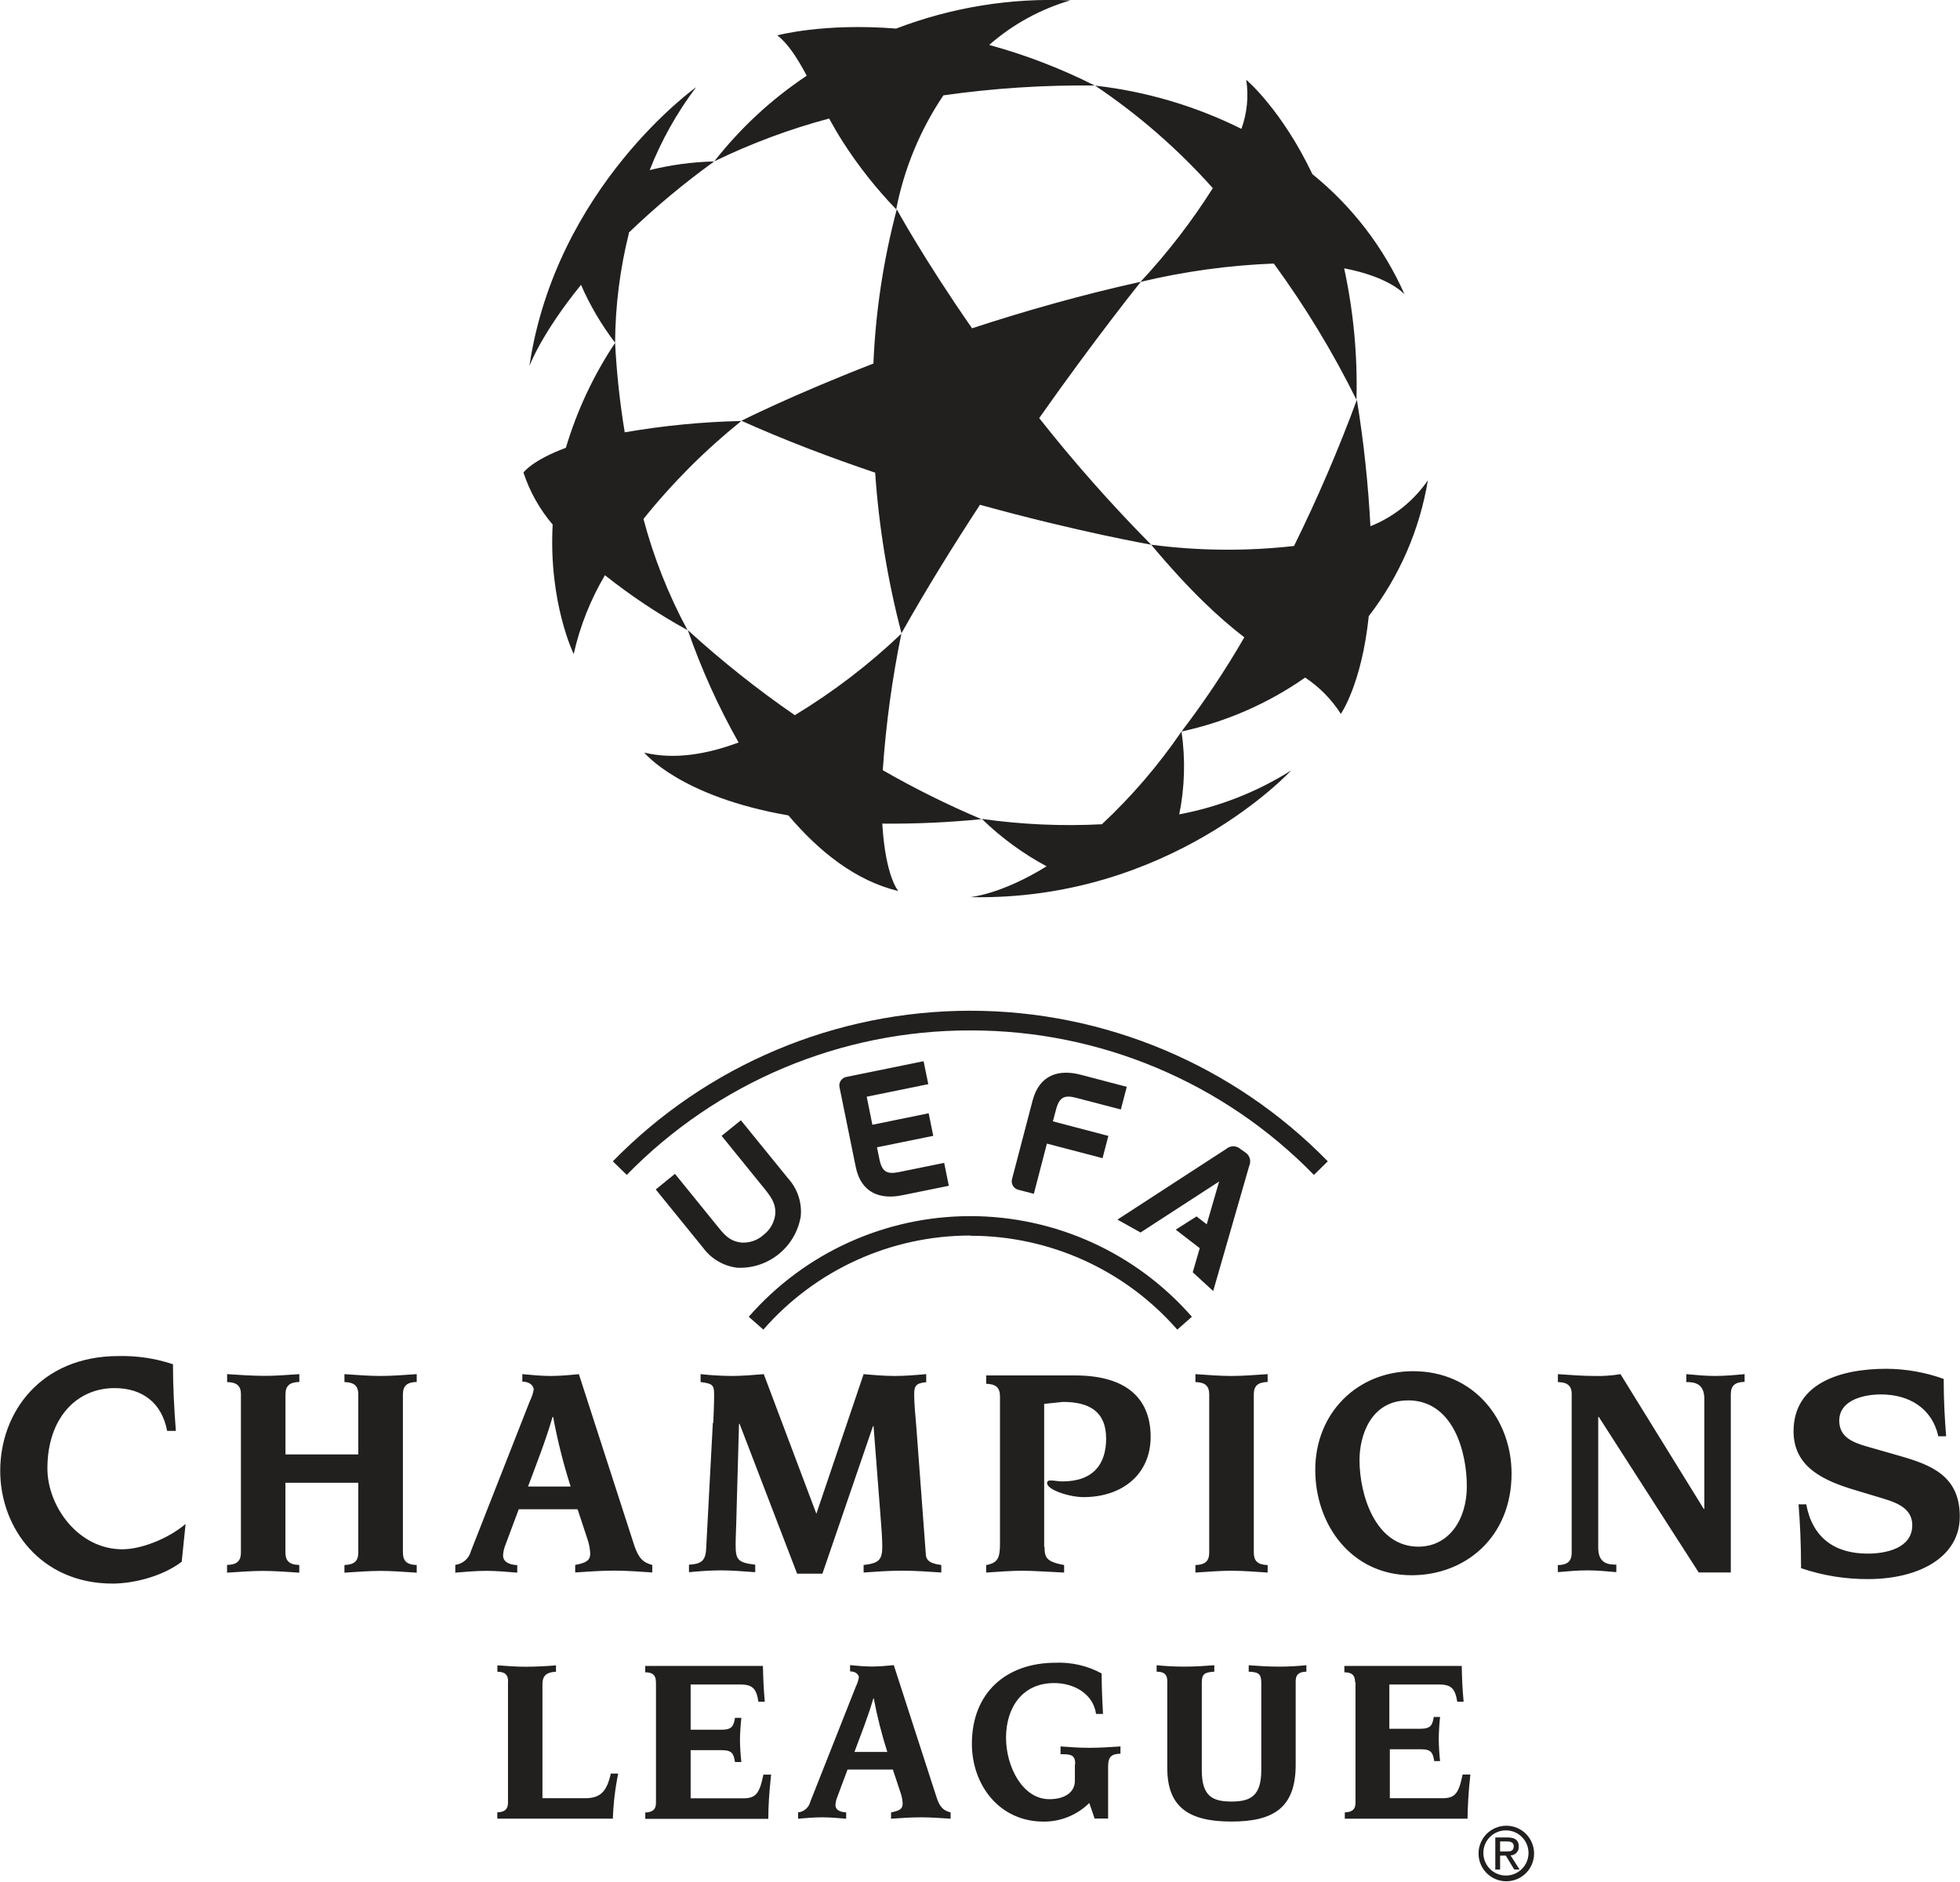
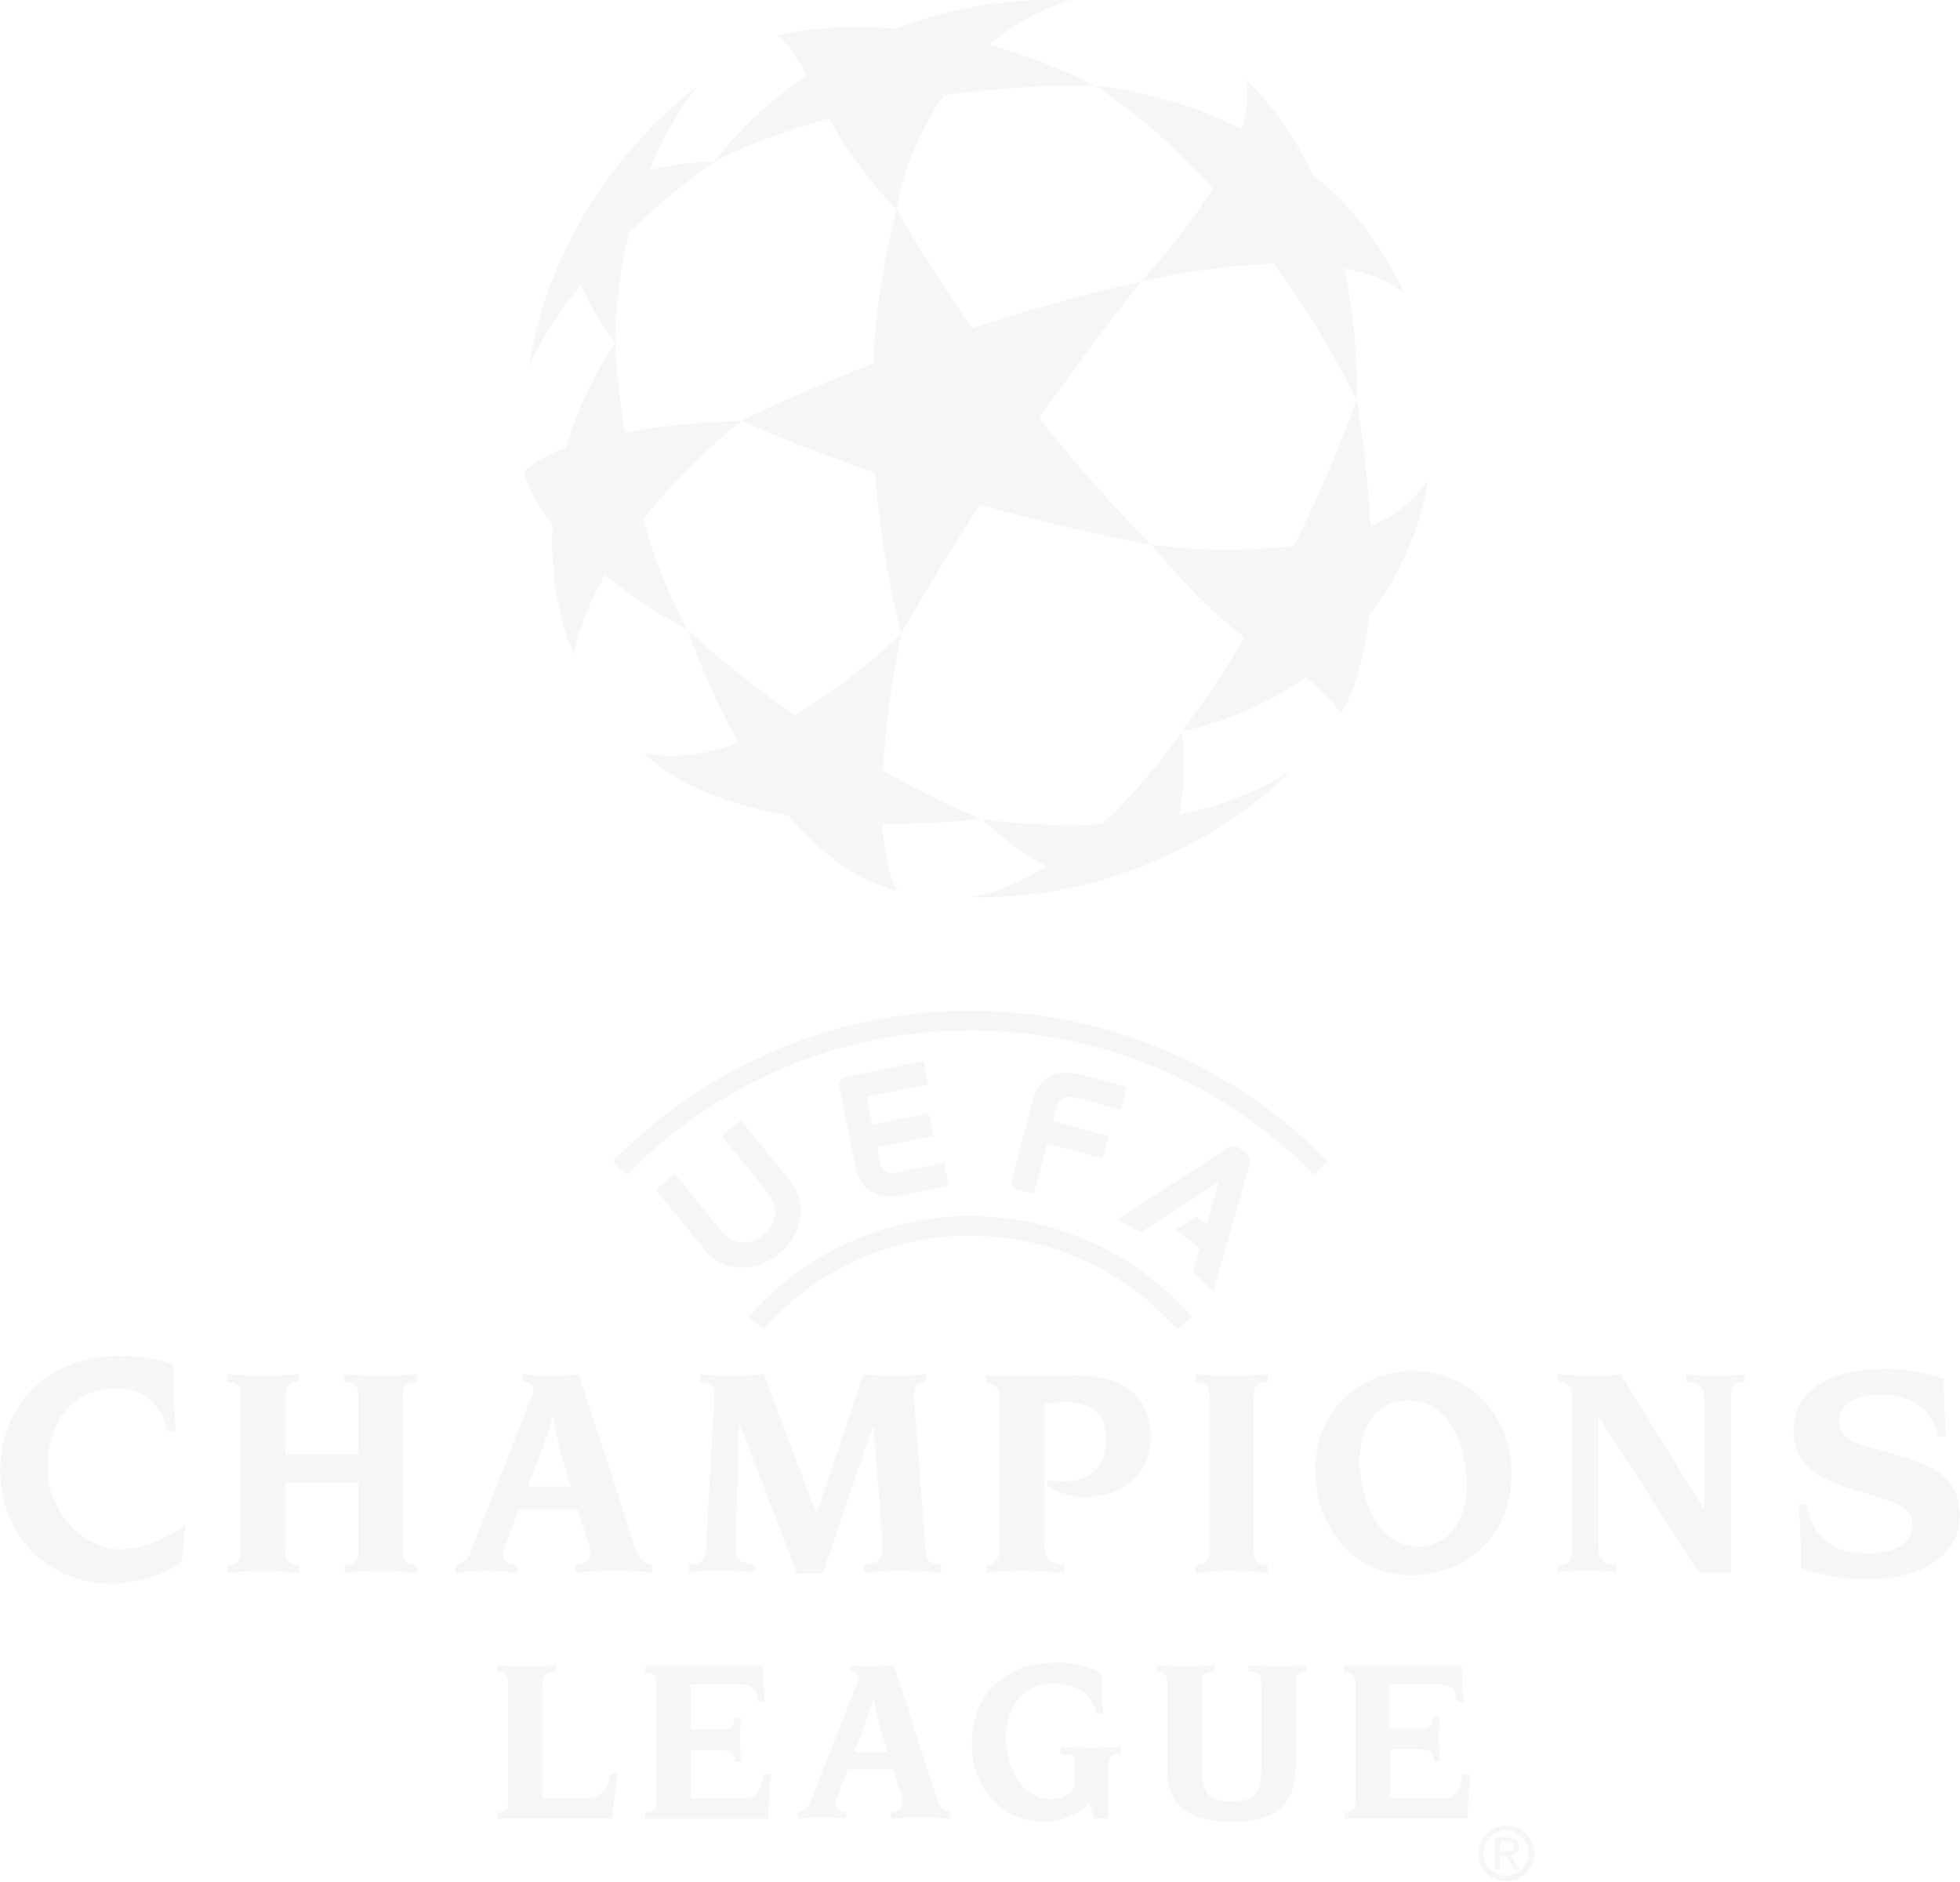
<svg xmlns="http://www.w3.org/2000/svg" id="Layer_1" data-name="Layer 1" viewBox="0 0 366.35 351.58">
-   <path d="M384,302.54h0c-5,7.65-10.08,15.82-14.67,24a162.2,162.2,0,0,1-4.92-30c-8.25-2.79-16.77-6-25-9.7,0,0,9.5-4.81,24.67-10.69a134.79,134.79,0,0,1,4.37-28.82s5,9.19,14.07,22.23c9.57-3.14,20.24-6.2,31.55-8.7,0,0-8.39,10.41-19,25.48A281,281,0,0,0,416,310s-13.68-2.39-32-7.46m83.77-4.65a23.68,23.68,0,0,1-10.79,8.66,216.82,216.82,0,0,0-2.53-23.63,286.07,286.07,0,0,1-11.75,27.32A110.1,110.1,0,0,1,416,310c7.25,8.67,12.87,13.83,17.41,17.31a164.62,164.62,0,0,1-11.74,17.6,63.78,63.78,0,0,0,23.11-10.08,23.1,23.1,0,0,1,6.67,6.78s3.89-5.51,5.22-18.26a56.71,56.71,0,0,0,11.06-25.46m-4.4-34.74a60.36,60.36,0,0,0-17.2-22.4c-5.74-12.06-12.36-17.63-12.36-17.63a18.7,18.7,0,0,1-.9,9.17,82.13,82.13,0,0,0-27.35-8.08,116.46,116.46,0,0,1,22,19.16A118.45,118.45,0,0,1,414,260.89a128.36,128.36,0,0,1,24.92-3.43,172.79,172.79,0,0,1,15.45,25.46,102.78,102.78,0,0,0-2.3-24.57c8.51,1.63,11.22,4.8,11.22,4.8m-57.81-38.94a105.3,105.3,0,0,0-19.76-7.6,40.11,40.11,0,0,1,15.18-8.33,80.84,80.84,0,0,0-32.57,5.27c-13.57-1.09-22.21,1.27-22.21,1.27,2,1.53,3.75,4.26,5.5,7.54a74,74,0,0,0-17.28,16,119.35,119.35,0,0,1,21.47-8c.79,1.45,1.63,2.9,2.53,4.31a82,82,0,0,0,10,12.66,58.06,58.06,0,0,1,8.82-21.3,185.15,185.15,0,0,1,28.28-1.84m-87.12,27.53a148.09,148.09,0,0,1,16-13.34A55.42,55.42,0,0,0,322.26,240a65.72,65.72,0,0,1,8.67-15.48s-26.19,18.63-31.15,52.1c0,0,2.19-6,9.65-15.18a52.17,52.17,0,0,0,6.37,10.82,86.36,86.36,0,0,1,2.59-20.5m21,35.12A147.16,147.16,0,0,0,317.6,289a148.82,148.82,0,0,1-1.8-16.72,73,73,0,0,0-9.2,19.61c-6.33,2.35-7.93,4.62-7.93,4.62a28.87,28.87,0,0,0,5.46,9.73c-.78,14.57,3.93,24.19,3.93,24.19a50.92,50.92,0,0,1,5.84-14.73,109,109,0,0,0,15.43,10.26,95.3,95.3,0,0,1-8.23-20.77,119.42,119.42,0,0,1,18.27-18.29m45,74.43a169.77,169.77,0,0,1-18.54-9.19,192.1,192.1,0,0,1,3.48-25.51,115.57,115.57,0,0,1-19.92,15.23,187.78,187.78,0,0,1-20-15.9,128,128,0,0,0,9.49,21c-5.93,2.21-12,3.25-17.63,1.89,0,0,6.6,8.22,26.95,11.74,5.65,6.68,12.52,12.21,20.54,14.13,0,0-2.41-2.65-3-12.6a168.85,168.85,0,0,0,18.61-.84m36.89-.84a45.15,45.15,0,0,0,.43-15.53,104.13,104.13,0,0,1-14.88,17.33,116.68,116.68,0,0,1-22.44-1,54.09,54.09,0,0,0,12.1,8.86c-8.55,5.3-14.29,5.76-14.29,5.76,37.47.8,60-23.67,60-23.67a60,60,0,0,1-20.9,8.2m43.42,142.19h0c10.08,0,18.68-7.14,18.68-19,0-10-6.92-19.13-18.4-19.13-10.36,0-18.29,7.75-18.29,18.44,0,10.3,6.8,19.69,18,19.69M464,469.9h0c8.43,0,11,9.56,11,16.08,0,6.14-3.32,11.26-9.06,11.26-8,0-11-9.62-11-16.2,0-4.5,2.08-11.13,9.06-11.13m-68,27.4h0V470.56l3.49-.37c4.95,0,8.09,1.79,8.09,6.86,0,4.67-2.3,8-8.2,8-.74,0-1.46-.17-2-.17s-.83,0-.83.51c0,1.19,4.05,2.59,6.81,2.59,7.26,0,12.54-4.28,12.54-11.26,0-6.52-3.77-11.48-14.18-11.48H385.16v1.56c1.91.06,2.58.79,2.58,2.37v27.51c0,2.64-.39,3.6-2.58,4v1.4c2.47-.16,4.67-.34,6.75-.34s4.28.18,7.82.34v-1.4c-3.27-.62-3.66-1.36-3.66-3.38m30.78-28.47h0v29.48c0,1.57-.67,2.3-2.58,2.37v1.4c2.48-.16,4.67-.34,6.75-.34s4.28.18,6.75.34v-1.4c-1.9-.06-2.59-.79-2.59-2.37V468.82c0-1.58.69-2.3,2.59-2.36V465c-2.48.17-4.67.34-6.75.34s-4.27-.16-6.75-.34v1.48c1.91.06,2.58.78,2.58,2.36m67.75,0h0v29.48c0,1.58-.68,2.31-2.59,2.37V502c1.8-.16,3.66-.33,5.52-.33s3.55.17,5.41.33v-1.4c-1.53,0-3.38-.22-3.38-3.16V473h.11l18.67,29.06h6V468.8c0-1.58.68-2.31,2.58-2.36V465c-1.8.17-3.65.34-5.5.34s-3.55-.17-5.4-.34v1.48c1.51,0,3.37.23,3.37,3.15v20.55h-.11L503.72,465a25.12,25.12,0,0,1-4.94.34c-2.09,0-4.29-.17-6.76-.34v1.48c1.92.05,2.59.78,2.59,2.36m43.81,20.49H537c.28,3.36.47,7.36.47,11.93A38.2,38.2,0,0,0,550,503.3c9.45,0,17.14-4.06,17.14-11.7s-5.44-9.67-11.29-11.34l-6.08-1.74c-2.38-.7-5.16-1.63-5.16-4.81,0-4,4.86-4.92,7.77-4.92,5.21,0,9.55,2.5,10.75,7.82h1.46c-.24-3-.46-6.54-.46-10.72A32.19,32.19,0,0,0,553.4,464c-8.63,0-17.33,2.73-17.33,11.69,0,6.85,5.91,9.33,11.81,11.07L552,488c2.67.81,6.26,1.74,6.26,5.21,0,4.34-4.92,5.33-8.34,5.33-6.2,0-10.35-3-11.49-9.27M245.86,468.82h0v29.48c0,1.57-.67,2.3-2.59,2.36v1.44c2.48-.16,4.68-.33,6.75-.33s4.28.17,6.75.33v-1.44c-1.91-.05-2.59-.79-2.59-2.36v-13h13.62v13c0,1.57-.67,2.3-2.59,2.37v1.43c2.48-.16,4.67-.33,6.76-.33s4.27.17,6.75.33v-1.43c-1.91-.06-2.58-.79-2.58-2.37V468.82c0-1.58.68-2.31,2.58-2.36V465c-2.48.17-4.67.34-6.75.34s-4.28-.16-6.76-.34v1.48c1.92.05,2.59.78,2.59,2.36V480H254.19V468.82c0-1.58.68-2.31,2.59-2.36V465c-2.48.17-4.67.34-6.75.32s-4.27-.15-6.75-.32v1.48c1.92.05,2.59.78,2.59,2.36M299.55,486h7.94A106.44,106.44,0,0,1,304.22,473h-.11c-1.3,4.5-3.1,9-4.56,12.94m-13.62,16.1h0v-1.4a3.45,3.45,0,0,0,2.93-2.59l11-28a7.83,7.83,0,0,0,.73-2.18c0-.57-.62-1.47-2.13-1.47V465c1.79.17,3.54.34,5.28.34s3.55-.16,5.29-.34l10.35,32c.84,2.47,1.69,3.21,3.37,3.66v1.4c-2.37-.16-4.78-.34-7.15-.34s-4.84.18-7.26.34v-1.4c2.08-.4,2.81-.85,2.81-2.15a9.69,9.69,0,0,0-.56-2.81l-1.8-5.45h-11l-2.48,6.64a5.9,5.9,0,0,0-.45,2c0,1,.79,1.69,2.65,1.81v1.4c-1.92-.16-3.89-.34-5.8-.34s-3.89.18-5.86.34m48.22-28h0l-1.25,23.51c-.11,2.36-1,2.87-3.21,3v1.4c1.75-.16,3.83-.34,5.91-.34s4.22.18,6.47.34v-1.4c-3.37-.4-3.66-1-3.66-3.83,0-1.52.11-3,.17-6l.46-16.49h.11l10.75,28h4.73L364,474.73h.11l1.3,16.77c.16,1.85.33,4.39.33,5.74,0,2.58-.74,3.09-3.49,3.43v1.4c2.31-.16,4.73-.34,7.2-.34s4.9.18,7.32.34v-1.4c-1.13-.18-2.76-.4-2.88-1.86l-1.79-24c-.17-1.91-.4-4.44-.4-6s.28-2.14,2.25-2.3V465c-1.91.17-3.88.34-5.85.34s-3.88-.16-5.85-.34l-8.83,26.09L343.59,465c-2,.17-4.06.34-6.08.34a56.8,56.8,0,0,1-5.73-.34v1.48c2.13.27,2.53.5,2.53,2.25,0,2.25-.11,3.82-.16,5.4M234.8,500h0l.72-7c-3.35,2.82-8.35,4.73-11.83,4.73-8.2,0-14-8-14-15.12,0-9.4,5.47-15,12.54-15,5.22,0,8.85,2.75,9.84,8h1.63c-.31-4.09-.54-8.2-.54-12.46a30,30,0,0,0-10.18-1.53c-14.54,0-22.11,10.53-22.11,21.45,0,10.66,7.57,21.07,21,21.07,3.6,0,9.13-1.18,13-4.13m60.91,22.4h0v22.64c0,1.21-.52,1.78-2,1.84v1.18h21.6a50.51,50.51,0,0,1,1-8.43H315c-.74,3.31-1.91,4.61-4.78,4.61h-8V523c0-1.21.31-2.3,2.53-2.38v-1.2c-1.26.13-3.91.26-5.74.26-1.61,0-3.31-.13-5.21-.26v1.2c1.48,0,2,.6,2,1.82m27.64.14h0v22.5c0,1.21-.52,1.78-2,1.84v1.18h23c0-2.4.14-4.7.52-8.26h-1.44c-.74,3.65-1.48,4.43-3.83,4.43h-9.77v-9h5.77c2,0,2.26.65,2.52,2.22h1.19c-.13-1-.26-3-.26-4.13s.13-3,.26-4.13h-1.19c-.26,1.56-.57,2.22-2.52,2.22h-5.77V523h9.29c2.35,0,3,.82,3.38,3.22h1.19c-.21-2.36-.3-4.29-.35-6.69h-22v1.19c1.48,0,2,.61,2,1.83M350,546.9h0v1.18c1.52-.13,3-.26,4.52-.26s3,.14,4.47.26V546.9c-1.44-.09-2-.61-2-1.39a4.6,4.6,0,0,1,.35-1.51l1.91-5.11h8.47l1.39,4.2a7.33,7.33,0,0,1,.44,2.16c0,1-.57,1.34-2.17,1.65v1.18c1.87-.13,3.74-.26,5.61-.26s3.69.14,5.52.26V546.9c-1.31-.34-2-.91-2.62-2.81l-8-24.71c-1.35.13-2.74.26-4.09.26s-2.69-.13-4.08-.26v1.17c1.17,0,1.64.7,1.64,1.13a5.78,5.78,0,0,1-.56,1.7l-8.51,21.52a2.64,2.64,0,0,1-2.26,2m16.64-11.3h-6.13c1.13-3.07,2.52-6.5,3.53-10h.08a83.62,83.62,0,0,0,2.53,10m35.06,2.33h0V541c0,2-1.69,3.43-4.78,3.43-5,0-8.09-6.08-8.09-11.47,0-5.6,3-10.23,9-10.23,3.6,0,7.27,1.91,7.83,5.77H407c-.17-3-.26-5.44-.26-7.57a16.67,16.67,0,0,0-8.57-2c-9.38,0-15.68,5.71-15.68,15.13,0,7.82,5.22,14.56,13.38,14.56a12,12,0,0,0,8.56-3.48l1,2.91h2.52v-9.72c0-2,.79-2.35,2.31-2.4v-1.36c-2,.13-3.86.26-5.82.26s-3.61-.14-5.38-.26v1.45c2,0,2.74.13,2.74,1.87m17.21-15.51h0v16.23c0,7.43,4.17,10,12,10s12-2.56,12-10.6V522.42c0-1.22.51-1.78,2-1.82v-1.2c-1.4.13-3.17.26-5,.26-2.26,0-4-.13-5.78-.26v1.2c1.87.08,2.35.42,2.35,2.12V539c0,4.82-2,5.87-5.57,5.87s-5.55-1-5.55-5.87V522.72c0-1.69.47-2,2.34-2.12v-1.2c-1.74.13-3.52.26-5.78.26-1.82,0-3.6-.13-5-.26v1.2c1.48,0,2,.6,2,1.82m35.17.14h0v22.5c0,1.21-.52,1.78-2,1.84v1.18h22.94c.05-2.4.14-4.7.53-8.26h-1.45c-.73,3.65-1.48,4.43-3.82,4.43h-9.78V535.1h5.78c2,0,2.25.65,2.52,2.21H470c-.13-1-.25-3-.25-4.12s.12-3,.25-4.13h-1.18c-.26,1.56-.57,2.21-2.52,2.21h-5.78V523h9.3c2.34,0,3,.82,3.39,3.22h1.19c-.22-2.36-.31-4.29-.35-6.69H452.11v1.19c1.48,0,2,.61,2,1.83m28.21,37.22h0a5.19,5.19,0,1,1,5.25-5.2,5.19,5.19,0,0,1-5.25,5.2m-4.23-5.2h0a4.22,4.22,0,1,0,4.23-4.31,4.2,4.2,0,0,0-4.23,4.31m3.13.41h0v2.6h-.9v-6h2.28c1.42,0,2.11.52,2.11,1.7a1.56,1.56,0,0,1-1.54,1.65l1.69,2.64h-1l-1.58-2.6Zm0-.78h1.1c.76,0,1.45,0,1.45-1,0-.74-.67-.88-1.31-.88h-1.24Zm-87.15-122.9-2.81-.73a1.63,1.63,0,0,1-1.24-2.13l3.81-14.55c1.31-4.94,5-5.88,9-4.84l8.61,2.26-1.11,4.23L402,413.37c-2.16-.57-3.16-.2-3.79,2.21l-.58,2.18L408,420.48l-1.09,4.16-10.4-2.72Zm-31.24-18.14,1.06,5.24,10.52-2.15.86,4.22-10.52,2.14.45,2.21c.5,2.44,1.47,2.86,3.65,2.42l8.46-1.72.87,4.28-8.71,1.77c-4,.83-7.7-.32-8.7-5.34l-3-14.73a1.63,1.63,0,0,1,1.36-2.06l14.33-2.92.88,4.29ZM343.51,439a5.65,5.65,0,0,0,2.21-3.75c.16-1.67-.31-2.82-1.9-4.78l-8.11-10,3.6-2.91,8.86,10.9a9.24,9.24,0,0,1,2.33,7.06,11.51,11.51,0,0,1-11.81,9.6,9.25,9.25,0,0,1-6.43-3.72l-8.86-10.91,3.59-2.92,8.11,10c1.58,2,2.62,2.64,4.29,2.84a5.62,5.62,0,0,0,4.11-1.39m89.2-16.08a2,2,0,0,0-2.62-.06l-20.38,13.24,4.31,2.41L428.7,429l-2.32,8-1.9-1.47L420.59,438l4.49,3.46-1.31,4.5,3.82,3.51,6.74-23.4a2,2,0,0,0-.73-2.5Zm-50.5,16.2a51.34,51.34,0,0,1,38.68,17.54l2.73-2.4a55,55,0,0,0-82.83,0l2.73,2.4A51.33,51.33,0,0,1,382.2,439.1m0-38.33a89.51,89.51,0,0,1,64.22,27l2.59-2.54a93.39,93.39,0,0,0-133.63,0l2.6,2.54a89.5,89.5,0,0,1,64.22-27" transform="translate(-200.83 -208.21)" style="fill:#221f1f" />
+   <path d="M384,302.54h0c-5,7.65-10.08,15.82-14.67,24a162.2,162.2,0,0,1-4.92-30c-8.25-2.79-16.77-6-25-9.7,0,0,9.5-4.81,24.67-10.69a134.79,134.79,0,0,1,4.37-28.82s5,9.19,14.07,22.23c9.57-3.14,20.24-6.2,31.55-8.7,0,0-8.39,10.41-19,25.48A281,281,0,0,0,416,310s-13.68-2.39-32-7.46m83.77-4.65a23.68,23.68,0,0,1-10.79,8.66,216.82,216.82,0,0,0-2.53-23.63,286.07,286.07,0,0,1-11.75,27.32A110.1,110.1,0,0,1,416,310c7.25,8.67,12.87,13.83,17.41,17.31a164.62,164.62,0,0,1-11.74,17.6,63.78,63.78,0,0,0,23.11-10.08,23.1,23.1,0,0,1,6.67,6.78s3.89-5.51,5.22-18.26a56.71,56.71,0,0,0,11.06-25.46m-4.4-34.74a60.36,60.36,0,0,0-17.2-22.4c-5.74-12.06-12.36-17.63-12.36-17.63a18.7,18.7,0,0,1-.9,9.17,82.13,82.13,0,0,0-27.35-8.08,116.46,116.46,0,0,1,22,19.16A118.45,118.45,0,0,1,414,260.89a128.36,128.36,0,0,1,24.92-3.43,172.79,172.79,0,0,1,15.45,25.46,102.78,102.78,0,0,0-2.3-24.57c8.51,1.63,11.22,4.8,11.22,4.8m-57.81-38.94a105.3,105.3,0,0,0-19.76-7.6,40.11,40.11,0,0,1,15.18-8.33,80.84,80.84,0,0,0-32.57,5.27c-13.57-1.09-22.21,1.27-22.21,1.27,2,1.53,3.75,4.26,5.5,7.54a74,74,0,0,0-17.28,16,119.35,119.35,0,0,1,21.47-8c.79,1.45,1.63,2.9,2.53,4.31a82,82,0,0,0,10,12.66,58.06,58.06,0,0,1,8.82-21.3,185.15,185.15,0,0,1,28.28-1.84m-87.12,27.53a148.09,148.09,0,0,1,16-13.34A55.42,55.42,0,0,0,322.26,240a65.72,65.72,0,0,1,8.67-15.48s-26.19,18.63-31.15,52.1c0,0,2.19-6,9.65-15.18a52.17,52.17,0,0,0,6.37,10.82,86.36,86.36,0,0,1,2.59-20.5m21,35.12A147.16,147.16,0,0,0,317.6,289a148.82,148.82,0,0,1-1.8-16.72,73,73,0,0,0-9.2,19.61c-6.33,2.35-7.93,4.62-7.93,4.62a28.87,28.87,0,0,0,5.46,9.73c-.78,14.57,3.93,24.19,3.93,24.19a50.92,50.92,0,0,1,5.84-14.73,109,109,0,0,0,15.43,10.26,95.3,95.3,0,0,1-8.23-20.77,119.42,119.42,0,0,1,18.27-18.29m45,74.43a169.77,169.77,0,0,1-18.54-9.19,192.1,192.1,0,0,1,3.48-25.51,115.57,115.57,0,0,1-19.92,15.23,187.78,187.78,0,0,1-20-15.9,128,128,0,0,0,9.49,21c-5.93,2.21-12,3.25-17.63,1.89,0,0,6.6,8.22,26.95,11.74,5.65,6.68,12.52,12.21,20.54,14.13,0,0-2.41-2.65-3-12.6a168.85,168.85,0,0,0,18.61-.84m36.89-.84a45.15,45.15,0,0,0,.43-15.53,104.13,104.13,0,0,1-14.88,17.33,116.68,116.68,0,0,1-22.44-1,54.09,54.09,0,0,0,12.1,8.86c-8.55,5.3-14.29,5.76-14.29,5.76,37.47.8,60-23.67,60-23.67a60,60,0,0,1-20.9,8.2m43.42,142.19h0c10.08,0,18.68-7.14,18.68-19,0-10-6.92-19.13-18.4-19.13-10.36,0-18.29,7.75-18.29,18.44,0,10.3,6.8,19.69,18,19.69M464,469.9h0c8.43,0,11,9.56,11,16.08,0,6.14-3.32,11.26-9.06,11.26-8,0-11-9.62-11-16.2,0-4.5,2.08-11.13,9.06-11.13m-68,27.4h0V470.56l3.49-.37c4.95,0,8.09,1.79,8.09,6.86,0,4.67-2.3,8-8.2,8-.74,0-1.46-.17-2-.17s-.83,0-.83.51c0,1.19,4.05,2.59,6.81,2.59,7.26,0,12.54-4.28,12.54-11.26,0-6.52-3.77-11.48-14.18-11.48H385.16v1.56c1.91.06,2.58.79,2.58,2.37v27.51c0,2.64-.39,3.6-2.58,4v1.4c2.47-.16,4.67-.34,6.75-.34s4.28.18,7.82.34v-1.4c-3.27-.62-3.66-1.36-3.66-3.38m30.78-28.47h0v29.48c0,1.57-.67,2.3-2.58,2.37v1.4c2.48-.16,4.67-.34,6.75-.34s4.28.18,6.75.34v-1.4c-1.9-.06-2.59-.79-2.59-2.37V468.82c0-1.58.69-2.3,2.59-2.36V465c-2.48.17-4.67.34-6.75.34s-4.27-.16-6.75-.34v1.48c1.91.06,2.58.78,2.58,2.36m67.75,0h0v29.48c0,1.58-.68,2.31-2.59,2.37V502c1.8-.16,3.66-.33,5.52-.33s3.55.17,5.41.33v-1.4c-1.53,0-3.38-.22-3.38-3.16V473h.11l18.67,29.06h6V468.8c0-1.58.68-2.31,2.58-2.36V465c-1.8.17-3.65.34-5.5.34s-3.55-.17-5.4-.34v1.48c1.51,0,3.37.23,3.37,3.15v20.55h-.11L503.72,465a25.12,25.12,0,0,1-4.94.34c-2.09,0-4.29-.17-6.76-.34v1.48c1.92.05,2.59.78,2.59,2.36m43.81,20.49H537c.28,3.36.47,7.36.47,11.93A38.2,38.2,0,0,0,550,503.3c9.45,0,17.14-4.06,17.14-11.7s-5.44-9.67-11.29-11.34l-6.08-1.74c-2.38-.7-5.16-1.63-5.16-4.81,0-4,4.86-4.92,7.77-4.92,5.21,0,9.55,2.5,10.75,7.82h1.46c-.24-3-.46-6.54-.46-10.72A32.19,32.19,0,0,0,553.4,464c-8.63,0-17.33,2.73-17.33,11.69,0,6.85,5.91,9.33,11.81,11.07L552,488c2.67.81,6.26,1.74,6.26,5.21,0,4.34-4.92,5.33-8.34,5.33-6.2,0-10.35-3-11.49-9.27M245.86,468.82h0v29.48c0,1.57-.67,2.3-2.59,2.36v1.44c2.48-.16,4.68-.33,6.75-.33s4.28.17,6.75.33v-1.44c-1.91-.05-2.59-.79-2.59-2.36v-13h13.62v13c0,1.57-.67,2.3-2.59,2.37v1.43c2.48-.16,4.67-.33,6.76-.33s4.27.17,6.75.33v-1.43c-1.91-.06-2.58-.79-2.58-2.37V468.82c0-1.58.68-2.31,2.58-2.36V465c-2.48.17-4.67.34-6.75.34s-4.28-.16-6.76-.34v1.48c1.92.05,2.59.78,2.59,2.36V480H254.19V468.82c0-1.58.68-2.31,2.59-2.36V465c-2.48.17-4.67.34-6.75.32s-4.27-.15-6.75-.32v1.48c1.92.05,2.59.78,2.59,2.36M299.55,486h7.94A106.44,106.44,0,0,1,304.22,473h-.11c-1.3,4.5-3.1,9-4.56,12.94m-13.62,16.1h0v-1.4a3.45,3.45,0,0,0,2.93-2.59l11-28a7.83,7.83,0,0,0,.73-2.18c0-.57-.62-1.47-2.13-1.47V465c1.79.17,3.54.34,5.28.34s3.55-.16,5.29-.34l10.35,32c.84,2.47,1.69,3.21,3.37,3.66v1.4c-2.37-.16-4.78-.34-7.15-.34s-4.84.18-7.26.34v-1.4c2.08-.4,2.81-.85,2.81-2.15a9.69,9.69,0,0,0-.56-2.81l-1.8-5.45h-11l-2.48,6.64a5.9,5.9,0,0,0-.45,2c0,1,.79,1.69,2.65,1.81v1.4c-1.92-.16-3.89-.34-5.8-.34s-3.89.18-5.86.34m48.22-28h0l-1.25,23.51c-.11,2.36-1,2.87-3.21,3v1.4c1.75-.16,3.83-.34,5.91-.34s4.22.18,6.47.34v-1.4c-3.37-.4-3.66-1-3.66-3.83,0-1.52.11-3,.17-6l.46-16.49h.11l10.75,28h4.73L364,474.73h.11l1.3,16.77c.16,1.85.33,4.39.33,5.74,0,2.58-.74,3.09-3.49,3.43v1.4c2.31-.16,4.73-.34,7.2-.34s4.9.18,7.32.34v-1.4c-1.13-.18-2.76-.4-2.88-1.86l-1.79-24c-.17-1.91-.4-4.44-.4-6s.28-2.14,2.25-2.3V465c-1.91.17-3.88.34-5.85.34s-3.88-.16-5.85-.34l-8.83,26.09L343.59,465c-2,.17-4.06.34-6.08.34a56.8,56.8,0,0,1-5.73-.34v1.48c2.13.27,2.53.5,2.53,2.25,0,2.25-.11,3.82-.16,5.4M234.8,500h0l.72-7c-3.35,2.82-8.35,4.73-11.83,4.73-8.2,0-14-8-14-15.12,0-9.4,5.47-15,12.54-15,5.22,0,8.85,2.75,9.84,8h1.63c-.31-4.09-.54-8.2-.54-12.46a30,30,0,0,0-10.18-1.53c-14.54,0-22.11,10.53-22.11,21.45,0,10.66,7.57,21.07,21,21.07,3.6,0,9.13-1.18,13-4.13m60.91,22.4h0v22.64c0,1.21-.52,1.78-2,1.84v1.18h21.6a50.51,50.51,0,0,1,1-8.43H315c-.74,3.31-1.91,4.61-4.78,4.61h-8V523c0-1.21.31-2.3,2.53-2.38v-1.2c-1.26.13-3.91.26-5.74.26-1.61,0-3.31-.13-5.21-.26v1.2c1.48,0,2,.6,2,1.82m27.64.14h0v22.5c0,1.21-.52,1.78-2,1.84v1.18h23c0-2.4.14-4.7.52-8.26h-1.44c-.74,3.65-1.48,4.43-3.83,4.43h-9.77v-9h5.77c2,0,2.26.65,2.52,2.22h1.19c-.13-1-.26-3-.26-4.13s.13-3,.26-4.13h-1.19c-.26,1.56-.57,2.22-2.52,2.22h-5.77V523h9.29c2.35,0,3,.82,3.38,3.22h1.19c-.21-2.36-.3-4.29-.35-6.69h-22v1.19c1.48,0,2,.61,2,1.83M350,546.9h0v1.18c1.52-.13,3-.26,4.52-.26s3,.14,4.47.26V546.9c-1.44-.09-2-.61-2-1.39a4.6,4.6,0,0,1,.35-1.51l1.91-5.11h8.47l1.39,4.2a7.33,7.33,0,0,1,.44,2.16c0,1-.57,1.34-2.17,1.65v1.18c1.87-.13,3.74-.26,5.61-.26s3.69.14,5.52.26V546.9c-1.31-.34-2-.91-2.62-2.81l-8-24.71c-1.35.13-2.74.26-4.09.26s-2.69-.13-4.08-.26v1.17c1.17,0,1.64.7,1.64,1.13a5.78,5.78,0,0,1-.56,1.7l-8.51,21.52a2.64,2.64,0,0,1-2.26,2m16.64-11.3h-6.13c1.13-3.07,2.52-6.5,3.53-10h.08a83.62,83.62,0,0,0,2.53,10m35.06,2.33h0V541c0,2-1.69,3.43-4.78,3.43-5,0-8.09-6.08-8.09-11.47,0-5.6,3-10.23,9-10.23,3.6,0,7.27,1.91,7.83,5.77H407c-.17-3-.26-5.44-.26-7.57a16.67,16.67,0,0,0-8.57-2c-9.38,0-15.68,5.71-15.68,15.13,0,7.82,5.22,14.56,13.38,14.56a12,12,0,0,0,8.56-3.48l1,2.91h2.52v-9.72c0-2,.79-2.35,2.31-2.4v-1.36c-2,.13-3.86.26-5.82.26s-3.61-.14-5.38-.26v1.45c2,0,2.74.13,2.74,1.87m17.21-15.51h0v16.23c0,7.43,4.17,10,12,10s12-2.56,12-10.6V522.42c0-1.22.51-1.78,2-1.82v-1.2c-1.4.13-3.17.26-5,.26-2.26,0-4-.13-5.78-.26v1.2c1.87.08,2.35.42,2.35,2.12V539c0,4.82-2,5.87-5.57,5.87s-5.55-1-5.55-5.87V522.72c0-1.69.47-2,2.34-2.12v-1.2c-1.74.13-3.52.26-5.78.26-1.82,0-3.6-.13-5-.26v1.2c1.48,0,2,.6,2,1.82m35.17.14h0v22.5c0,1.21-.52,1.78-2,1.84v1.18h22.94c.05-2.4.14-4.7.53-8.26h-1.45c-.73,3.65-1.48,4.43-3.82,4.43h-9.78V535.1h5.78c2,0,2.25.65,2.52,2.21H470c-.13-1-.25-3-.25-4.12s.12-3,.25-4.13h-1.18c-.26,1.56-.57,2.21-2.52,2.21h-5.78V523h9.3c2.34,0,3,.82,3.39,3.22h1.19c-.22-2.36-.31-4.29-.35-6.69H452.11v1.19c1.48,0,2,.61,2,1.83m28.21,37.22h0a5.19,5.19,0,1,1,5.25-5.2,5.19,5.19,0,0,1-5.25,5.2m-4.23-5.2h0a4.22,4.22,0,1,0,4.23-4.31,4.2,4.2,0,0,0-4.23,4.31m3.13.41h0v2.6h-.9v-6h2.28c1.42,0,2.11.52,2.11,1.7a1.56,1.56,0,0,1-1.54,1.65l1.69,2.64h-1l-1.58-2.6Zm0-.78h1.1c.76,0,1.45,0,1.45-1,0-.74-.67-.88-1.31-.88h-1.24Zm-87.15-122.9-2.81-.73a1.63,1.63,0,0,1-1.24-2.13l3.81-14.55c1.31-4.94,5-5.88,9-4.84l8.61,2.26-1.11,4.23L402,413.37c-2.16-.57-3.16-.2-3.79,2.21l-.58,2.18L408,420.48l-1.09,4.16-10.4-2.72Zm-31.24-18.14,1.06,5.24,10.52-2.15.86,4.22-10.52,2.14.45,2.21c.5,2.44,1.47,2.86,3.65,2.42l8.46-1.72.87,4.28-8.71,1.77c-4,.83-7.7-.32-8.7-5.34l-3-14.73a1.63,1.63,0,0,1,1.36-2.06l14.33-2.92.88,4.29ZM343.51,439a5.65,5.65,0,0,0,2.21-3.75c.16-1.67-.31-2.82-1.9-4.78l-8.11-10,3.6-2.91,8.86,10.9a9.24,9.24,0,0,1,2.33,7.06,11.51,11.51,0,0,1-11.81,9.6,9.25,9.25,0,0,1-6.43-3.72l-8.86-10.91,3.59-2.92,8.11,10c1.58,2,2.62,2.64,4.29,2.84a5.62,5.62,0,0,0,4.11-1.39m89.2-16.08a2,2,0,0,0-2.62-.06l-20.38,13.24,4.31,2.41L428.7,429l-2.32,8-1.9-1.47L420.59,438l4.49,3.46-1.31,4.5,3.82,3.51,6.74-23.4a2,2,0,0,0-.73-2.5Zm-50.5,16.2a51.34,51.34,0,0,1,38.68,17.54l2.73-2.4a55,55,0,0,0-82.83,0l2.73,2.4A51.33,51.33,0,0,1,382.2,439.1m0-38.33a89.51,89.51,0,0,1,64.22,27l2.59-2.54a93.39,93.39,0,0,0-133.63,0l2.6,2.54a89.5,89.5,0,0,1,64.22-27" transform="translate(-200.83 -208.21)" style="fill:#F5F6F8" />
</svg>
